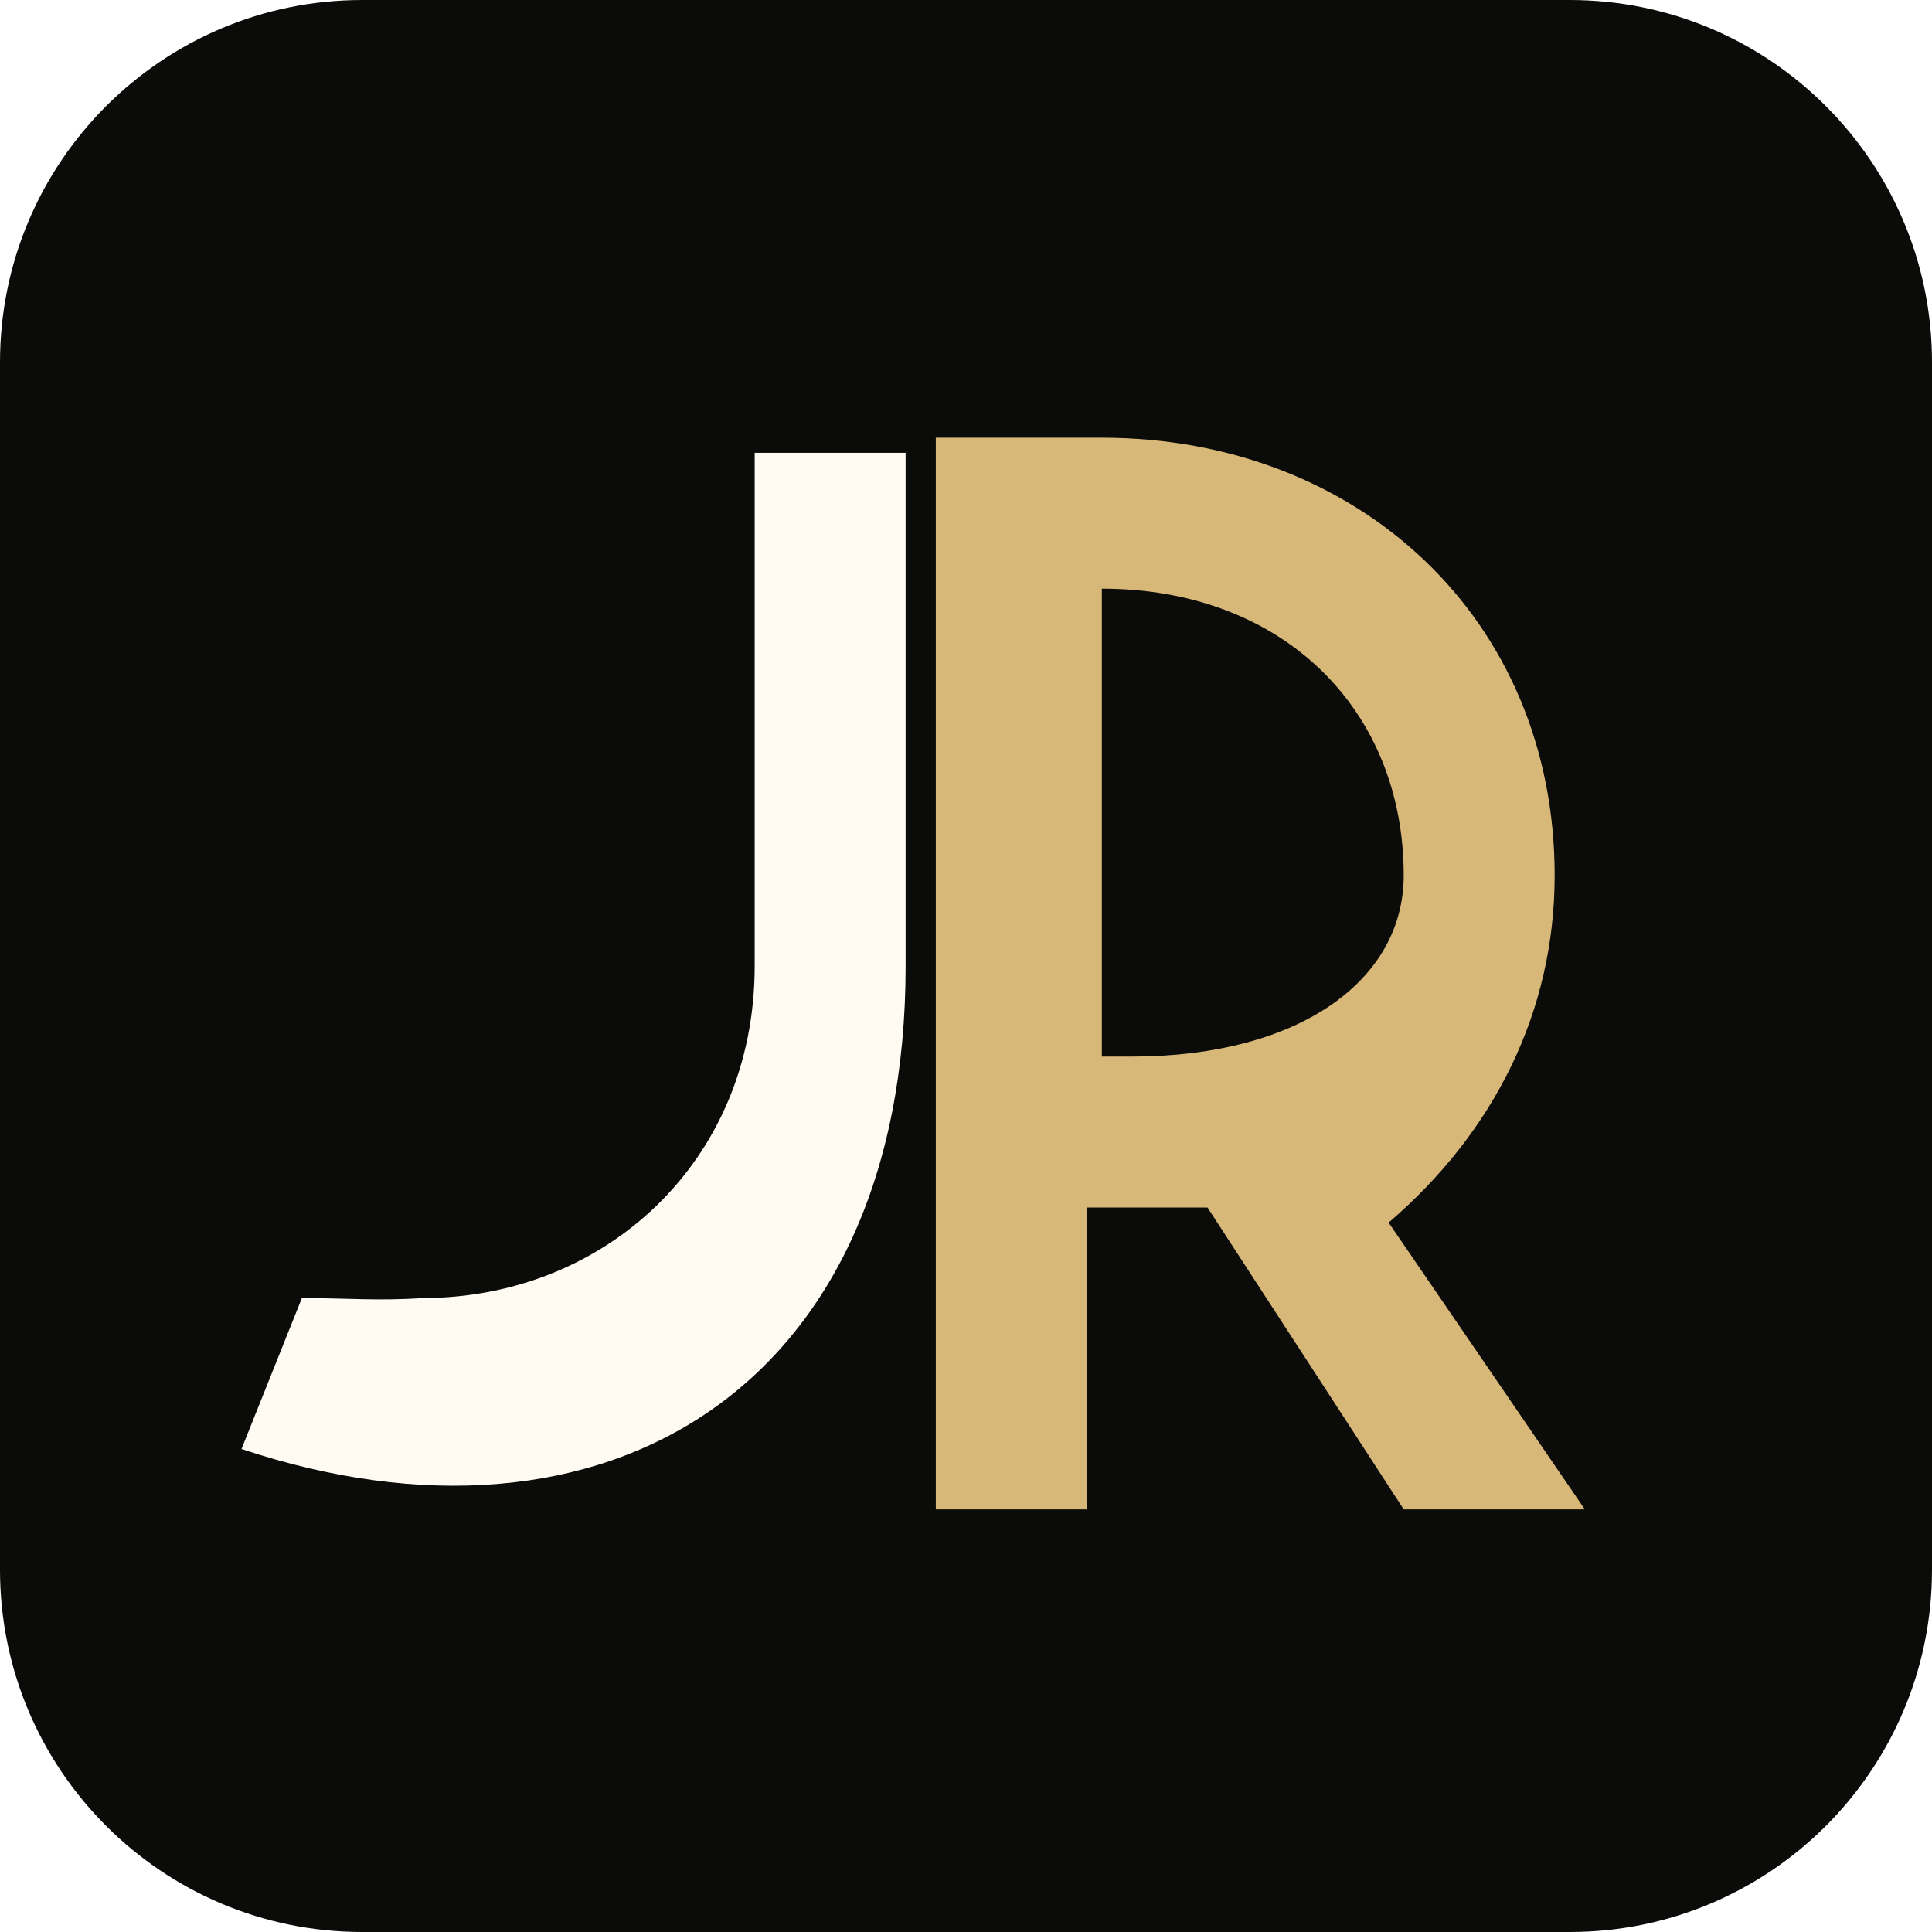
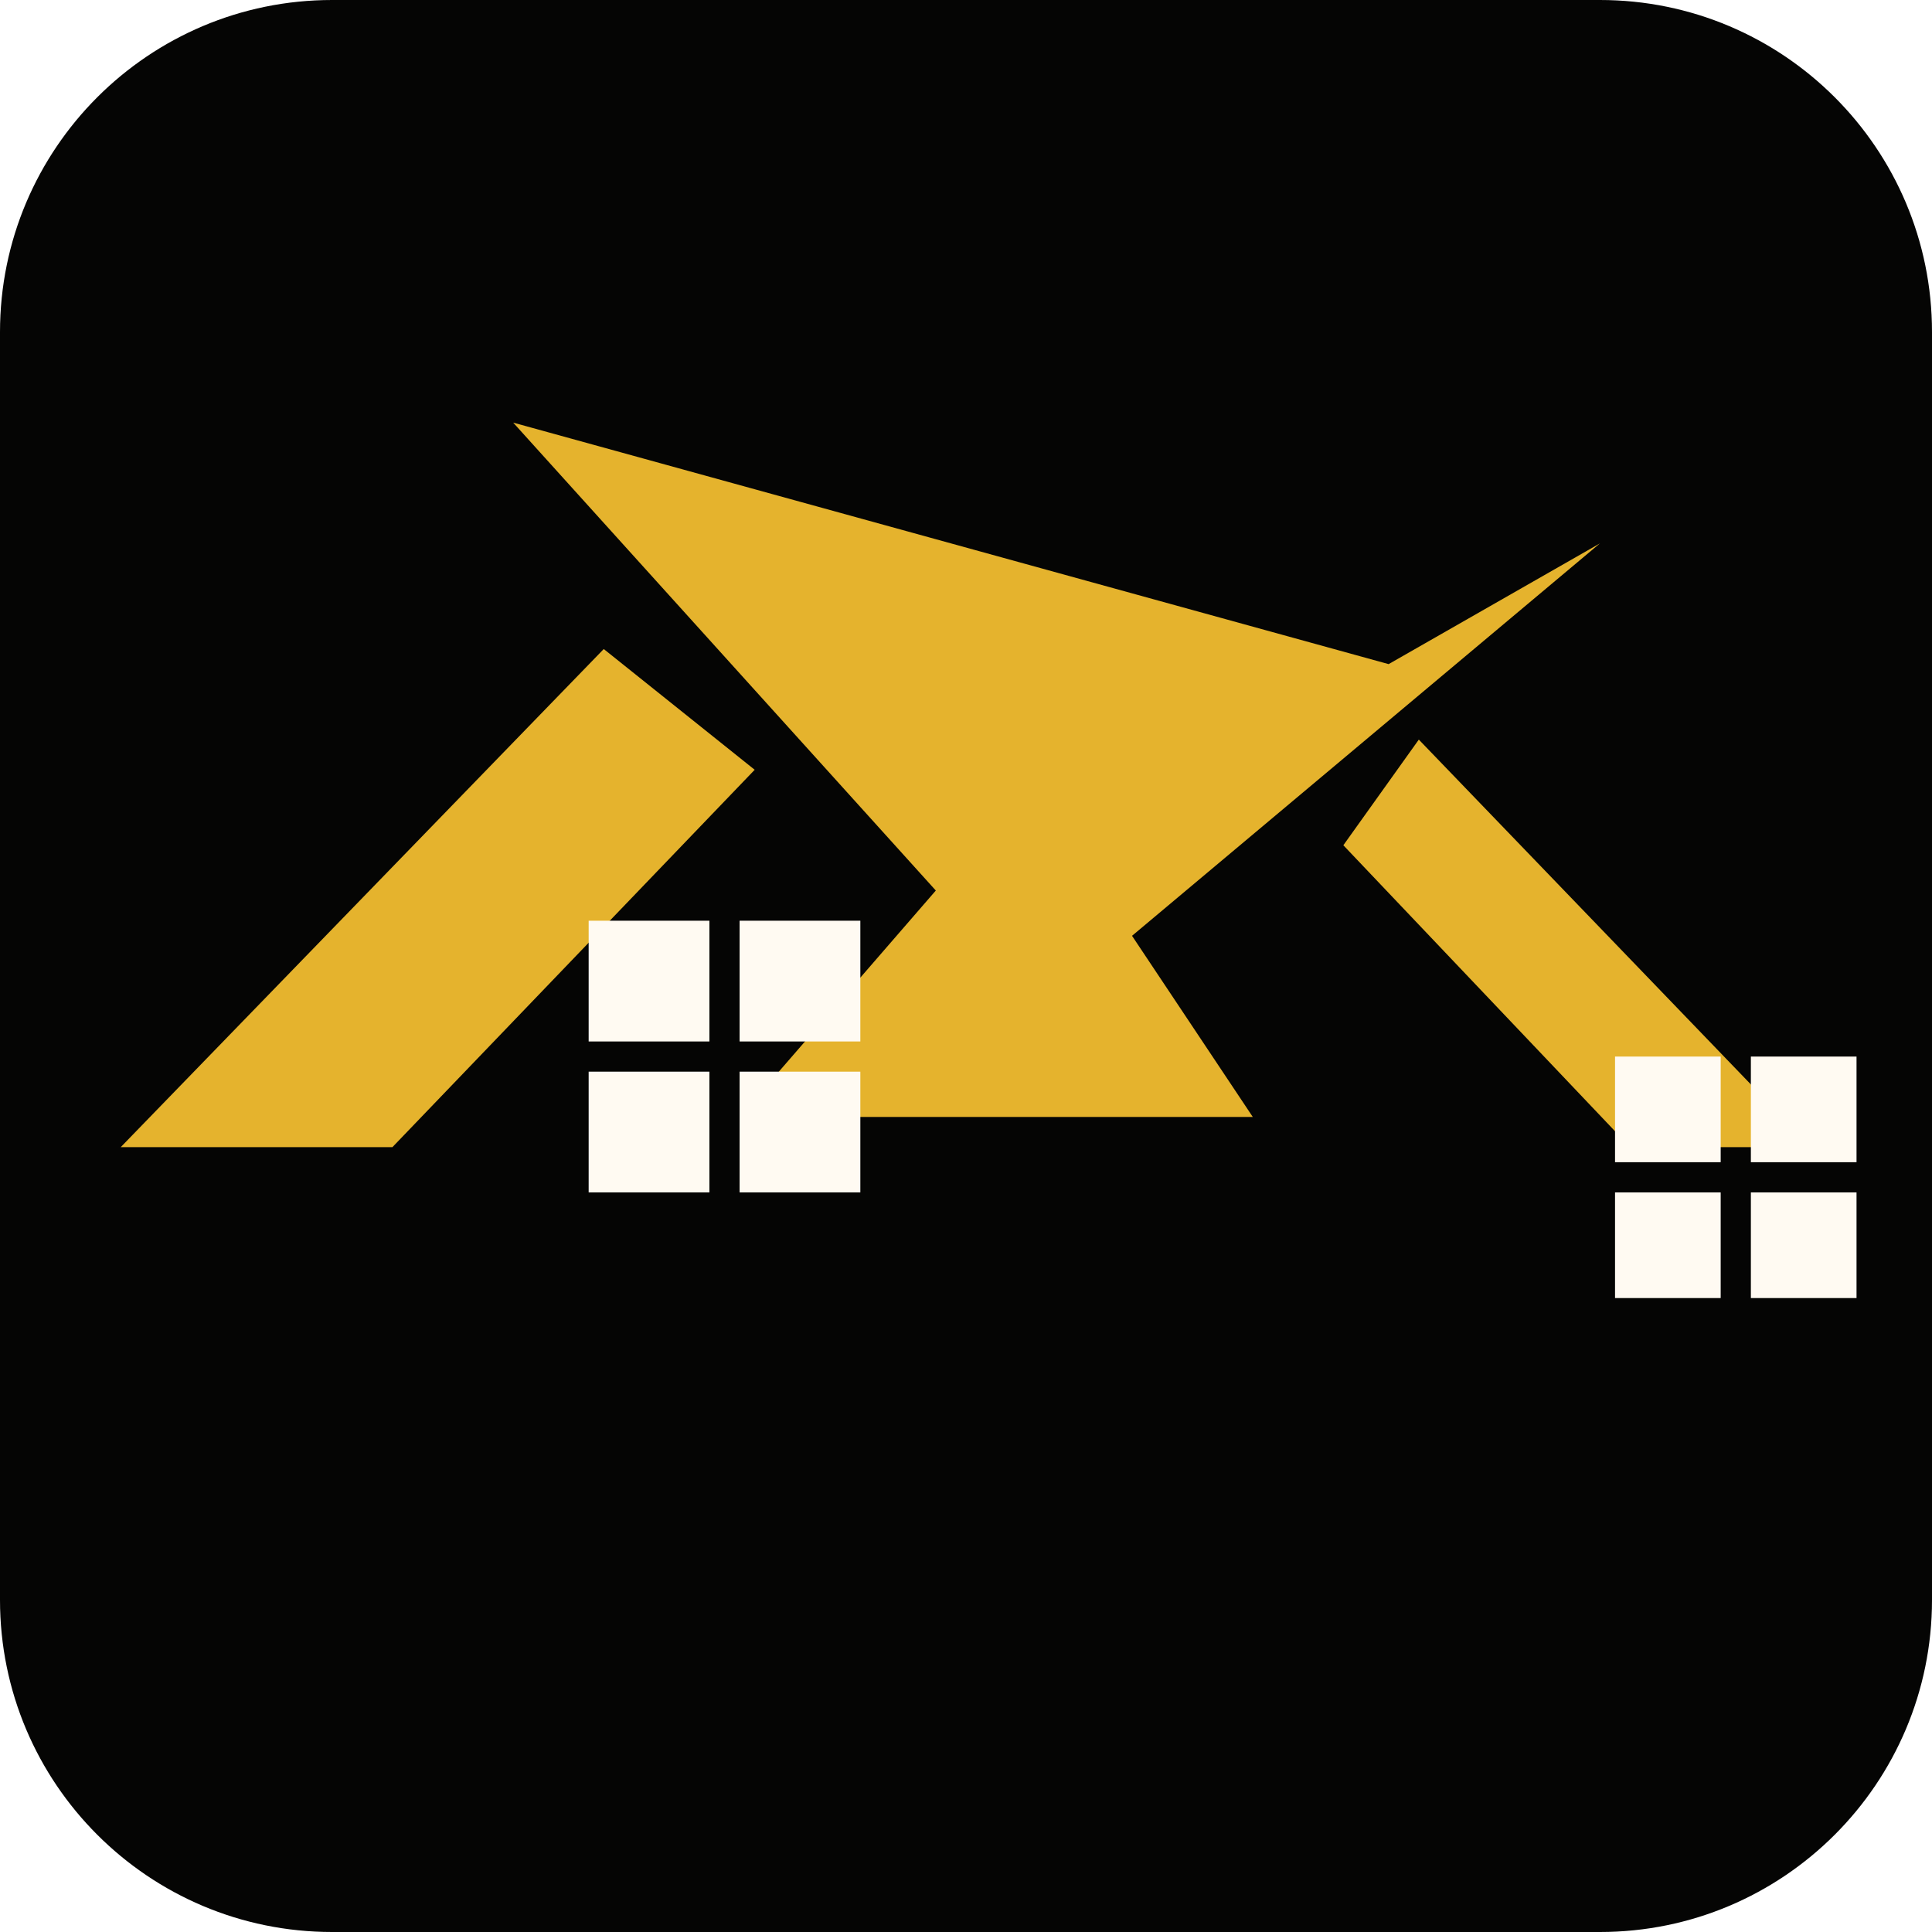
<svg xmlns="http://www.w3.org/2000/svg" viewBox="0 0 128 128">
-   <rect width="128" height="128" rx="24" fill="#0B0B0A" />
-   <path d="M28 86c12 0 22-9 22-22V30h10v34c0 28-20 40-44 32l4-10c3 0 5 .2 8 0Z" fill="#FFFAF2" />
-   <path d="M73 29c17 0 30 12 30 29 0 9-4 17-11 23l13 19H93L80 80h-8v20H62V29h11Zm0 10v31h2c11 0 18-5 18-12 0-11-8-19-20-19Z" fill="#D8B878" />
+   <rect width="128" height="128" rx="22" fill="#050504" />
+   <path d="M8 76 40 43l10 8-24 25H8Z" fill="#e5b32d" />
+   <path d="M34 28 92 44l14-8-31 26 8 12H49l13-15-28-31Z" fill="#e5b32d" />
+   <path d="M94 49 120 76h-12L89 56l5-7Z" fill="#e5b32d" />
+   <path d="M39 61h8v8h-8v-8Zm10 0h8v8h-8v-8Zm-10 10h8v8h-8v-8Zm10 0h8v8h-8v-8Zm67-1h7v7h-7v-7Zm-9 0h7v7h-7v-7Zm9 9h7v7h-7v-7Zm-9 0h7v7h-7v-7Z" fill="#fffaf2" />
</svg>
